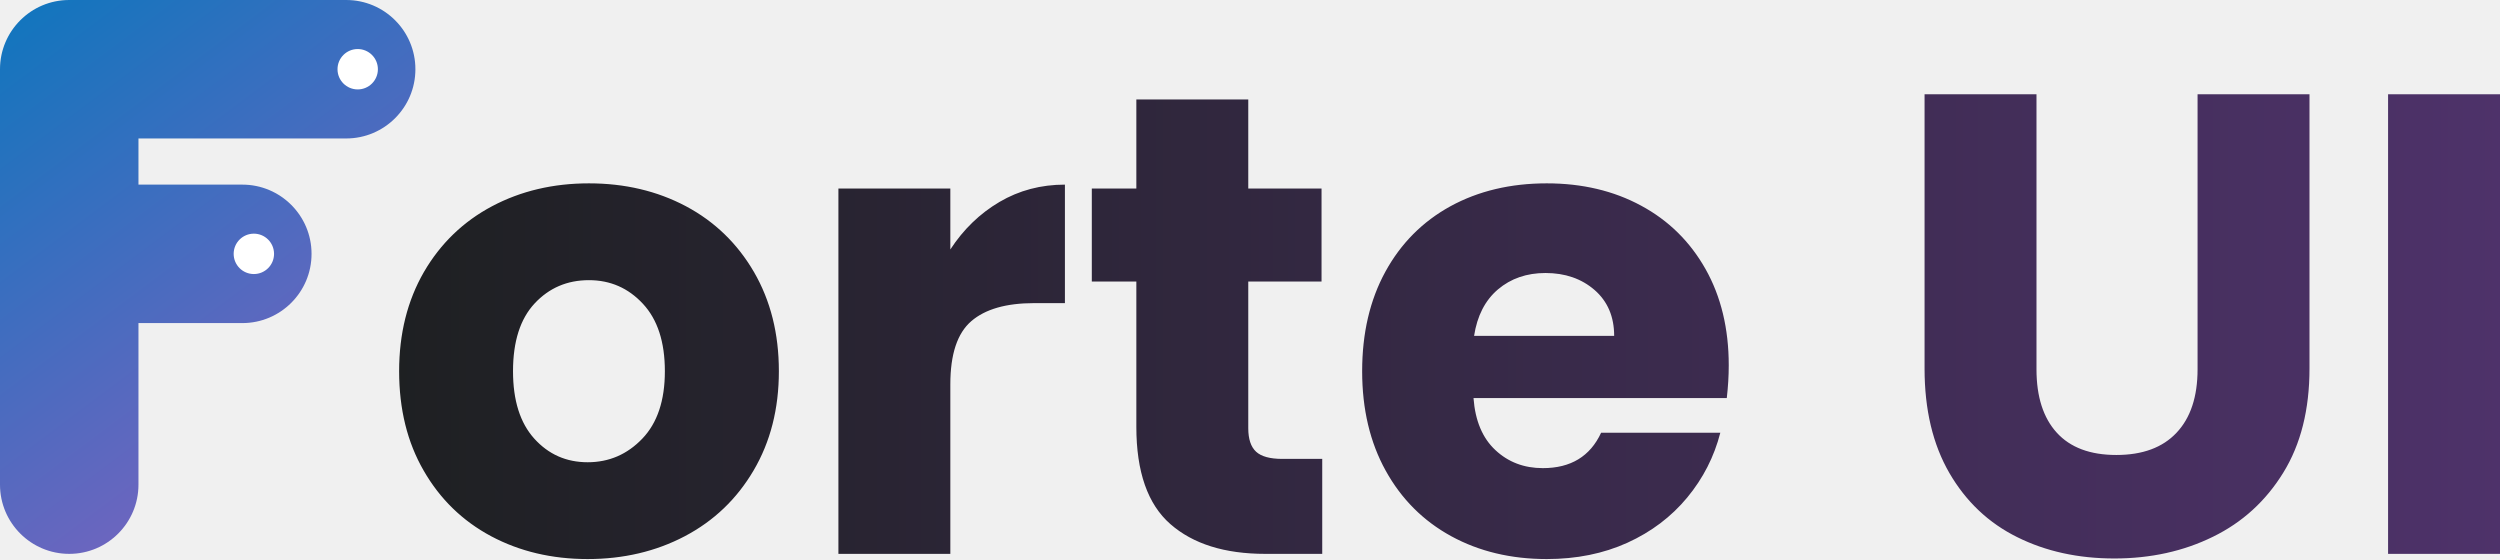
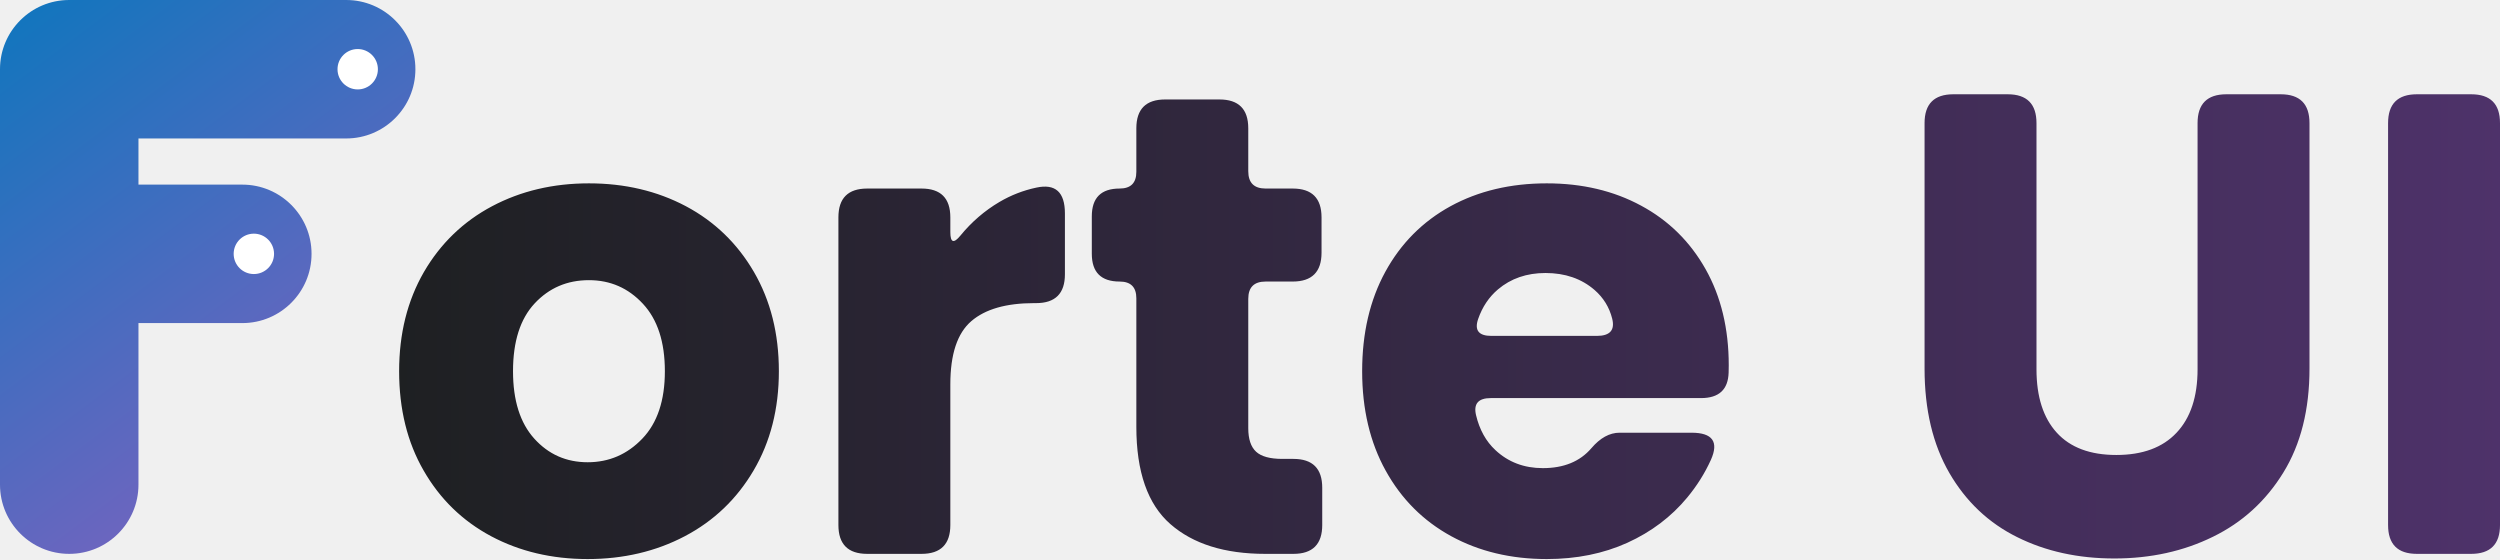
<svg xmlns="http://www.w3.org/2000/svg" viewBox="0 0 216.66 48.5" width="216.66" height="48.5" role="img" aria-label="Forte UI">
  <defs>
    <linearGradient id="g" x1="0" y1="0" x2="36" y2="48" gradientUnits="userSpaceOnUse">
      <stop offset="0" stop-color="#0e76be" />
      <stop offset="1" stop-color="#8f5fc0" />
    </linearGradient>
    <linearGradient id="w" x1="0" y1="0" x2="1" y2="0">
      <stop offset="0" class="w0" />
      <stop offset="1" class="w1" />
    </linearGradient>
  </defs>
  <style>
    .w0 { stop-color: #1e2022; }
    .w1 { stop-color: #4e326a; }
    @media (prefers-color-scheme: dark) {
      .w0 { stop-color: #eceef1; }
      .w1 { stop-color: #c0a7de; }
    }
  </style>
  <path fill="url(#g)" d="M6 0a6 6 0 0 1 6 6v36a6 6 0 0 1 -6 6a6 6 0 0 1 -6 -6v-36a6 6 0 0 1 6 -6zM6 0h24a6 6 0 0 1 6 6a6 6 0 0 1 -6 6h-24a6 6 0 0 1 -6 -6a6 6 0 0 1 6 -6zM6 16h15a6 6 0 0 1 6 6a6 6 0 0 1 -6 6h-15a6 6 0 0 1 -6 -6a6 6 0 0 1 6 -6z" />
  <path fill="#fff" d="M29.25 6a1.75 1.75 0 1 0 3.5 0a1.75 1.75 0 1 0 -3.5 0zM20.25 22a1.75 1.75 0 1 0 3.5 0a1.75 1.75 0 1 0 -3.5 0z" />
-   <path fill="url(#w)" d="M50.93 48.45Q46.28 48.45 42.56 46.47Q38.84 44.48 36.72 40.79Q34.59 37.11 34.59 32.17L34.59 32.17Q34.59 27.29 36.74 23.57Q38.90 19.86 42.65 17.87Q46.39 15.89 51.04 15.89L51.04 15.89Q55.70 15.89 59.44 17.87Q63.18 19.86 65.34 23.57Q67.50 27.29 67.50 32.17L67.50 32.17Q67.50 37.05 65.31 40.77Q63.13 44.48 59.35 46.47Q55.58 48.45 50.93 48.45L50.93 48.45ZM50.93 40.06Q53.71 40.06 55.67 38.01Q57.62 35.97 57.62 32.17L57.62 32.17Q57.62 28.37 55.72 26.33Q53.82 24.28 51.04 24.28L51.04 24.28Q48.21 24.28 46.33 26.30Q44.46 28.31 44.46 32.17L44.46 32.17Q44.46 35.97 46.30 38.01Q48.15 40.06 50.93 40.06L50.93 40.06ZM82.36 21.62Q84.06 19.01 86.62 17.50Q89.17 16 92.29 16L92.29 16L92.29 26.27L89.62 26.27Q85.99 26.27 84.18 27.83Q82.36 29.39 82.36 33.30L82.36 33.30L82.36 48L72.66 48L72.66 16.34L82.36 16.34L82.36 21.62ZM111.13 39.77L114.59 39.77L114.59 48L109.65 48Q104.38 48 101.43 45.42Q98.48 42.84 98.48 36.99L98.48 36.99L98.48 24.40L94.62 24.40L94.62 16.34L98.48 16.34L98.48 8.62L108.18 8.62L108.18 16.34L114.53 16.34L114.53 24.40L108.18 24.40L108.18 37.11Q108.18 38.52 108.86 39.15Q109.54 39.77 111.13 39.77L111.13 39.77ZM149.82 31.66Q149.82 33.02 149.65 34.50L149.65 34.50L127.70 34.50Q127.92 37.45 129.60 39.01Q131.27 40.57 133.71 40.57L133.71 40.57Q137.34 40.57 138.76 37.50L138.76 37.50L149.09 37.50Q148.29 40.62 146.22 43.12Q144.15 45.62 141.03 47.04Q137.91 48.45 134.05 48.45L134.05 48.45Q129.40 48.45 125.77 46.47Q122.13 44.48 120.09 40.79Q118.05 37.11 118.05 32.17L118.05 32.17Q118.05 27.23 120.06 23.55Q122.08 19.86 125.71 17.87Q129.34 15.89 134.05 15.89L134.05 15.89Q138.65 15.89 142.22 17.82Q145.79 19.74 147.81 23.32Q149.82 26.89 149.82 31.66L149.82 31.66ZM127.75 29.11L139.89 29.11Q139.89 26.61 138.19 25.13Q136.49 23.66 133.94 23.66L133.94 23.66Q131.50 23.66 129.82 25.08Q128.15 26.50 127.75 29.11L127.75 29.11ZM166.79 8.17L176.49 8.17L176.49 32Q176.49 35.57 178.25 37.50Q180.01 39.43 183.41 39.43L183.41 39.43Q186.82 39.43 188.63 37.50Q190.45 35.57 190.45 32L190.45 32L190.45 8.17L200.15 8.17L200.15 31.94Q200.15 37.28 197.88 40.96Q195.61 44.65 191.78 46.52Q187.95 48.40 183.24 48.40L183.24 48.40Q178.53 48.40 174.82 46.55Q171.10 44.71 168.94 40.99Q166.79 37.28 166.79 31.94L166.79 31.94L166.79 8.17ZM206.96 8.17L216.66 8.17L216.66 48L206.96 48L206.96 8.17Z" />
+   <path fill="url(#w)" d="M50.93 48.45Q46.28 48.45 42.56 46.47Q38.84 44.48 36.72 40.79Q34.59 37.11 34.59 32.17Q34.59 27.29 36.74 23.57Q38.9 19.86 42.65 17.87Q46.39 15.89 51.04 15.89Q55.7 15.89 59.44 17.87Q63.18 19.86 65.34 23.57Q67.5 27.29 67.5 32.17Q67.5 37.05 65.31 40.77Q63.13 44.48 59.35 46.47Q55.58 48.45 50.93 48.45ZM50.93 40.06Q53.71 40.06 55.67 38.01Q57.62 35.97 57.62 32.17Q57.62 28.37 55.72 26.33Q53.82 24.28 51.04 24.28Q48.21 24.28 46.33 26.3Q44.46 28.31 44.46 32.17Q44.46 35.97 46.3 38.01Q48.15 40.06 50.93 40.06ZM82.36 20.12Q82.36 21.49 83.24 20.41Q84.69 18.64 86.62 17.5Q88.12 16.62 89.81 16.26Q92.29 15.72 92.29 18.5L92.29 23.77Q92.29 26.27 89.79 26.27L89.62 26.27Q85.99 26.27 84.18 27.83Q82.36 29.39 82.36 33.3L82.36 45.5Q82.36 48 79.86 48L75.16 48Q72.66 48 72.66 45.5L72.66 18.84Q72.66 16.34 75.16 16.34L79.86 16.34Q82.36 16.34 82.36 18.84L82.36 20.12ZM111.13 39.77L112.09 39.77Q114.59 39.77 114.59 42.27L114.59 45.5Q114.59 48 112.09 48L109.65 48Q104.38 48 101.43 45.42Q98.48 42.84 98.48 36.99L98.48 25.85Q98.48 24.4 97.03 24.4L97.03 24.4Q94.62 24.4 94.62 21.99L94.62 18.75Q94.62 16.34 97.03 16.34L97.03 16.34Q98.48 16.34 98.48 14.89L98.48 11.12Q98.48 8.62 100.98 8.62L105.68 8.62Q108.18 8.62 108.18 11.12L108.18 14.84Q108.18 16.34 109.68 16.34L112.03 16.34Q114.53 16.34 114.53 18.84L114.53 21.9Q114.53 24.4 112.03 24.4L109.68 24.4Q108.18 24.4 108.18 25.9L108.18 37.11Q108.18 38.52 108.86 39.15Q109.54 39.77 111.13 39.77ZM149.82 31.66Q149.82 31.97 149.81 32.28Q149.75 34.5 147.42 34.5L129.2 34.5Q127.57 34.5 127.92 35.98Q128.37 37.87 129.6 39.01Q131.27 40.57 133.71 40.57Q136.43 40.57 137.91 38.85Q139.06 37.5 140.36 37.5L146.59 37.5Q149.33 37.5 148.27 39.86Q147.48 41.6 146.22 43.12Q144.15 45.62 141.03 47.04Q137.91 48.45 134.05 48.45Q129.4 48.45 125.77 46.47Q122.13 44.48 120.09 40.79Q118.05 37.11 118.05 32.17Q118.05 27.23 120.06 23.55Q122.08 19.86 125.71 17.87Q129.34 15.89 134.05 15.89Q138.65 15.89 142.22 17.82Q145.79 19.74 147.81 23.32Q149.82 26.89 149.82 31.66ZM128.1 27.65Q127.6 29.11 129.25 29.11L138.39 29.11Q140.09 29.11 139.72 27.62Q139.35 26.14 138.19 25.13Q136.49 23.66 133.94 23.66Q131.5 23.66 129.82 25.08Q128.65 26.07 128.1 27.65ZM166.79 10.67Q166.79 8.17 169.29 8.17L173.99 8.17Q176.49 8.17 176.49 10.67L176.49 32Q176.49 35.57 178.25 37.5Q180.01 39.43 183.41 39.43Q186.82 39.43 188.63 37.5Q190.45 35.57 190.45 32L190.45 10.67Q190.45 8.17 192.95 8.17L197.65 8.17Q200.15 8.17 200.15 10.67L200.15 31.94Q200.15 37.28 197.88 40.96Q195.61 44.65 191.78 46.52Q187.95 48.4 183.24 48.4Q178.53 48.4 174.82 46.55Q171.1 44.71 168.94 40.99Q166.79 37.28 166.79 31.94L166.79 10.67ZM206.96 10.67Q206.96 8.17 209.46 8.17L214.16 8.17Q216.66 8.17 216.66 10.67L216.66 45.5Q216.66 48 214.16 48L209.46 48Q206.96 48 206.96 45.5L206.96 10.67Z" />
</svg>
